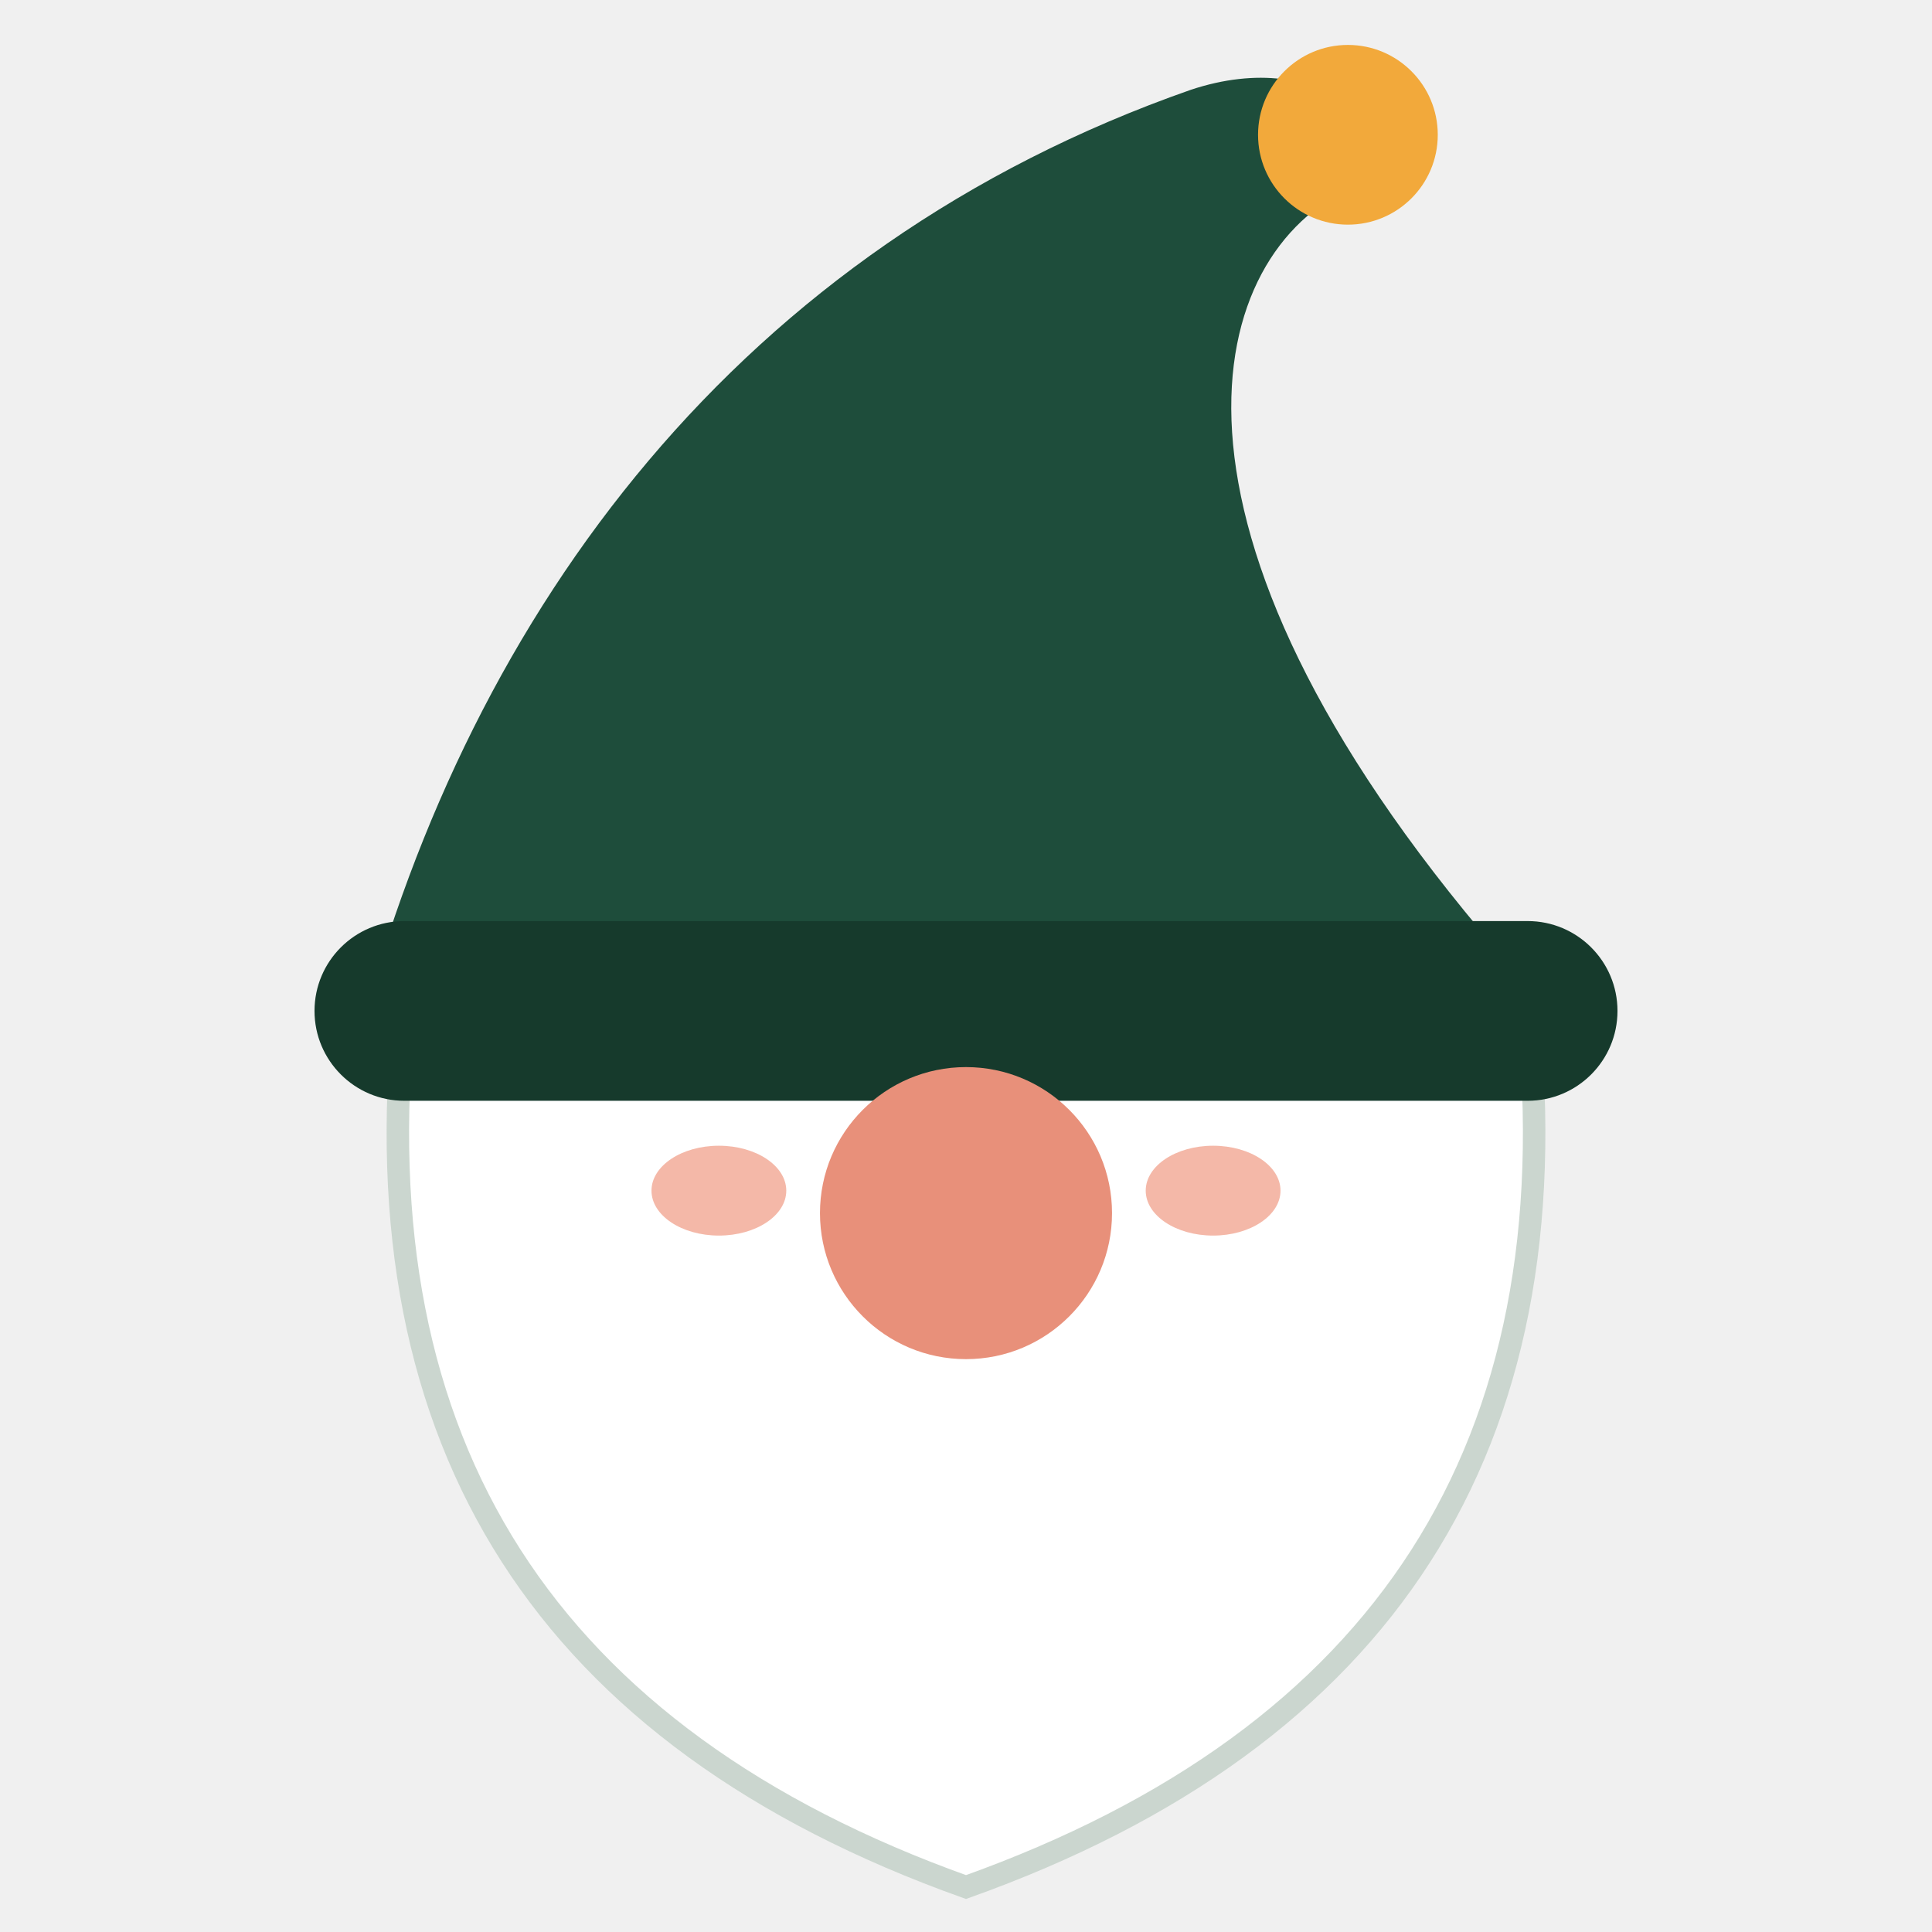
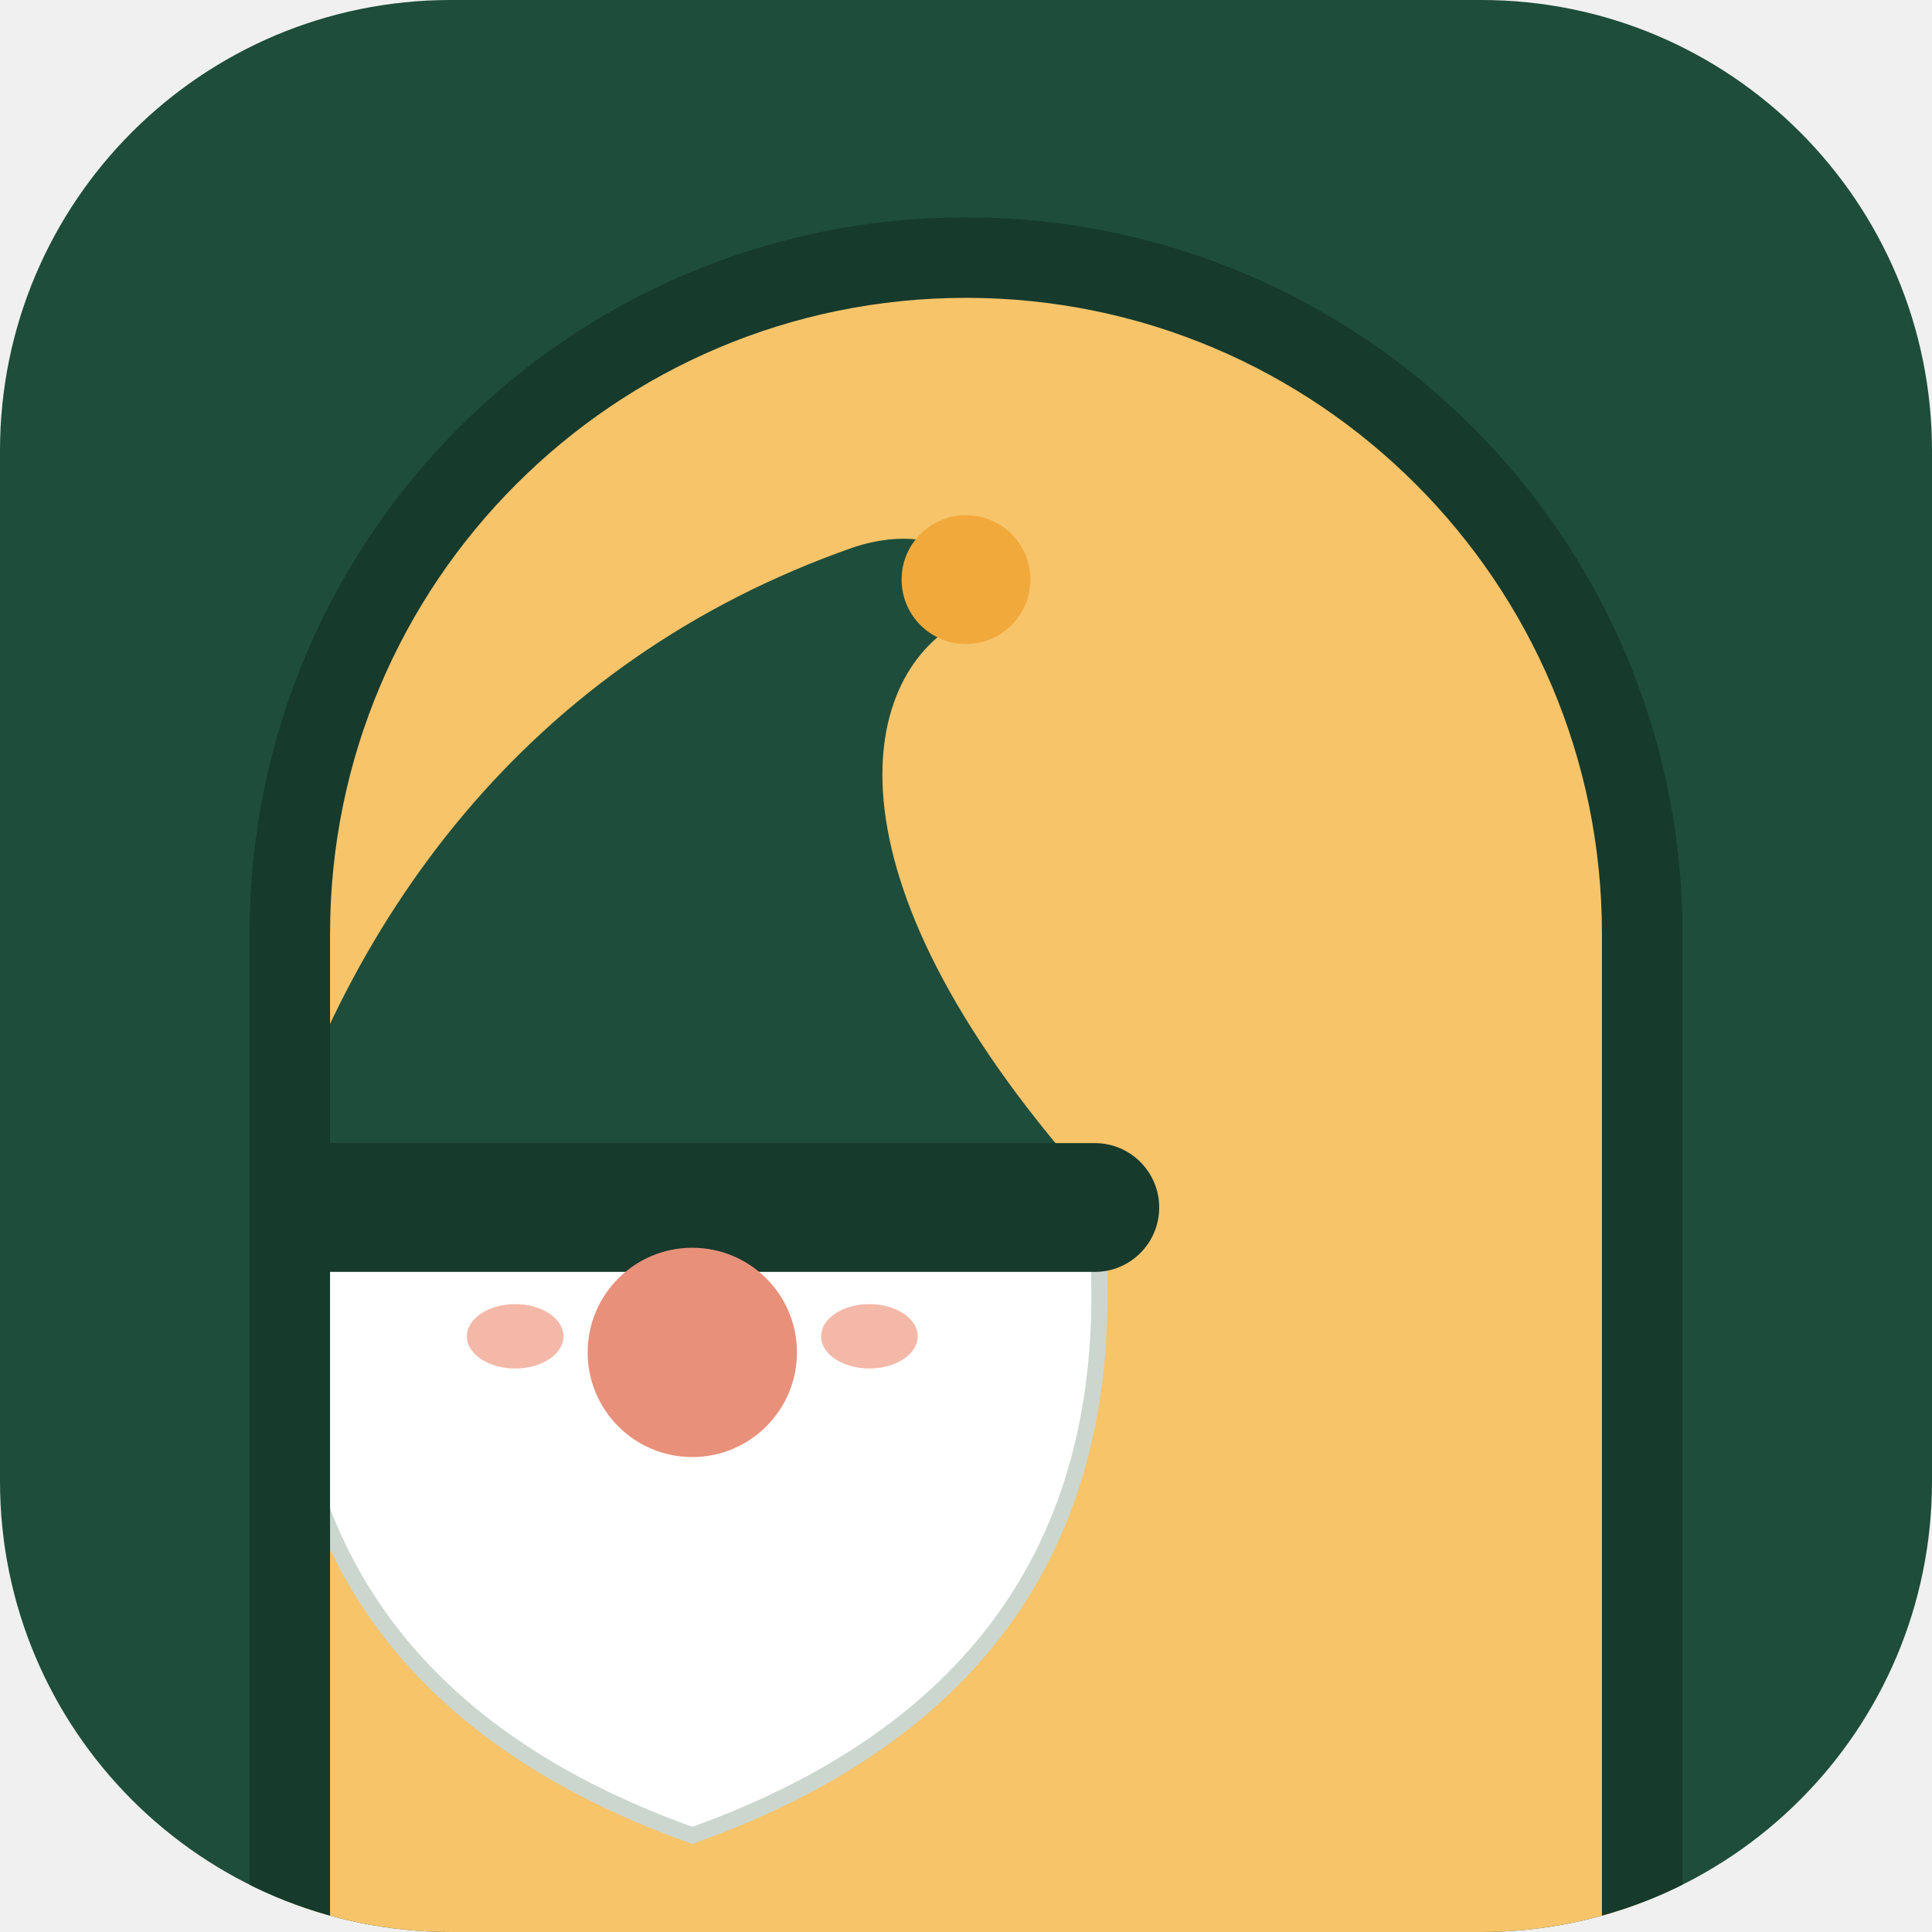
- <svg xmlns="http://www.w3.org/2000/svg" viewBox="14 4 172 172" width="512" height="512" role="img" aria-label="Домовик — знак: голова домовика">
-   <path d="M50 94 Q44 152 100 172 Q156 152 150 94 Z" fill="#FFFFFF" stroke="#CBD6CF" stroke-width="2" />
-   <path d="M46 96 C 56 58, 80 26, 120 12 C 132 8, 140 16, 132 22 C 120 30, 116 56, 154 96 Z" fill="#1E4D3B" />
-   <circle cx="134" cy="16" r="8" fill="#F2A93B" />
-   <rect x="42" y="86" width="116" height="16" rx="8" fill="#163A2C" />
-   <ellipse cx="78" cy="110" rx="6" ry="4" fill="#F4B8A8" />
-   <ellipse cx="122" cy="110" rx="6" ry="4" fill="#F4B8A8" />
-   <circle cx="100" cy="112" r="13" fill="#E8907A" />
+ <svg xmlns="http://www.w3.org/2000/svg" viewBox="0 0 120 120" width="512" height="512" role="img" aria-label="Домовик — знак: домовик визирає з освітлених дверей">
+   <defs>
+     <clipPath id="tile">
+       <rect width="120" height="120" rx="28" />
+     </clipPath>
+     <clipPath id="door">
+       <path d="M18 120 V58 A42 42 0 0 1 102 58 V120 Z" />
+     </clipPath>
+   </defs>
+   <g clip-path="url(#tile)">
+     <rect width="120" height="120" fill="#1E4D3B" />
+     <path d="M18 120 V58 A42 42 0 0 1 102 58 V120 Z" fill="#F7C46A" />
+     <g clip-path="url(#door)">
+       <svg x="12" y="30" width="62" height="86" viewBox="38 4 124 172">
+         <path d="M50 94 Q44 152 100 172 Q156 152 150 94 Z" fill="#FFFFFF" stroke="#CBD6CF" stroke-width="2" />
+         <path d="M46 96 C 56 58, 80 26, 120 12 C 132 8, 140 16, 132 22 C 120 30, 116 56, 154 96 Z" fill="#1E4D3B" />
+         <circle cx="134" cy="16" r="8" fill="#F2A93B" />
+         <rect x="42" y="86" width="116" height="16" rx="8" fill="#163A2C" />
+         <ellipse cx="78" cy="110" rx="6" ry="4" fill="#F4B8A8" />
+         <ellipse cx="122" cy="110" rx="6" ry="4" fill="#F4B8A8" />
+         <circle cx="100" cy="112" r="13" fill="#E8907A" />
+       </svg>
+     </g>
+     <path d="M18 120 V58 A42 42 0 0 1 102 58 V120" fill="none" stroke="#163A2C" stroke-width="5" />
+   </g>
</svg>
